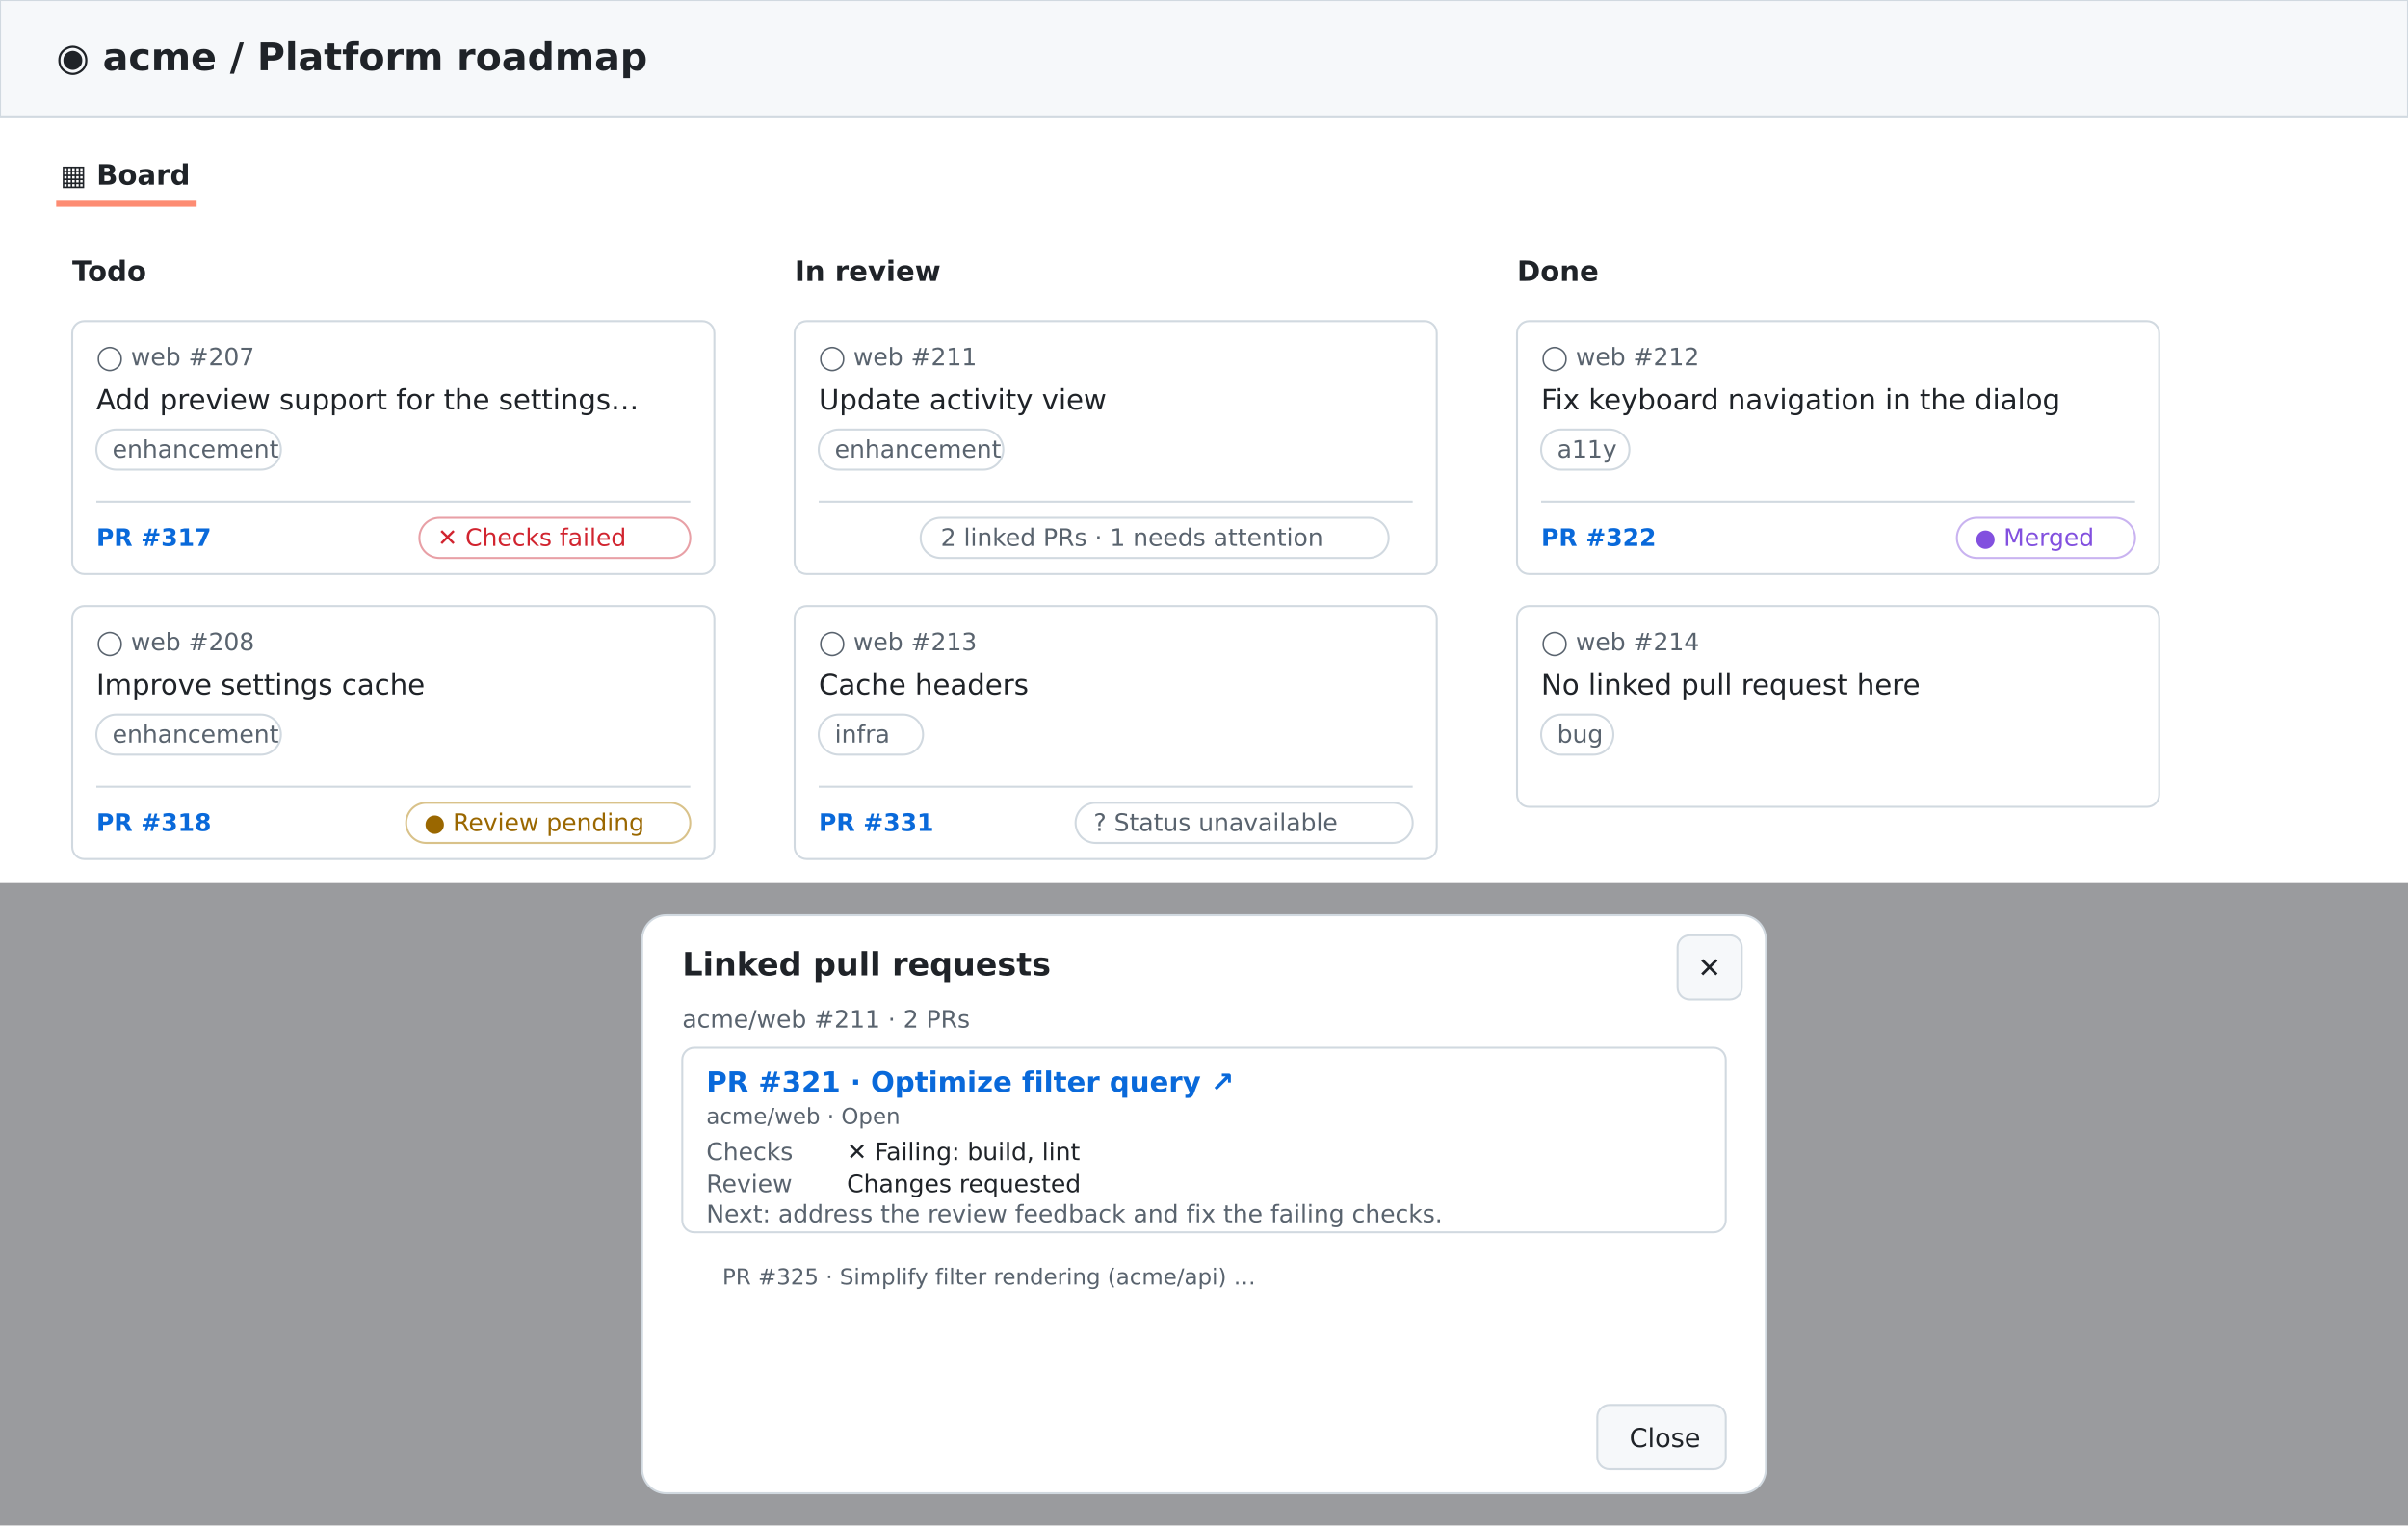
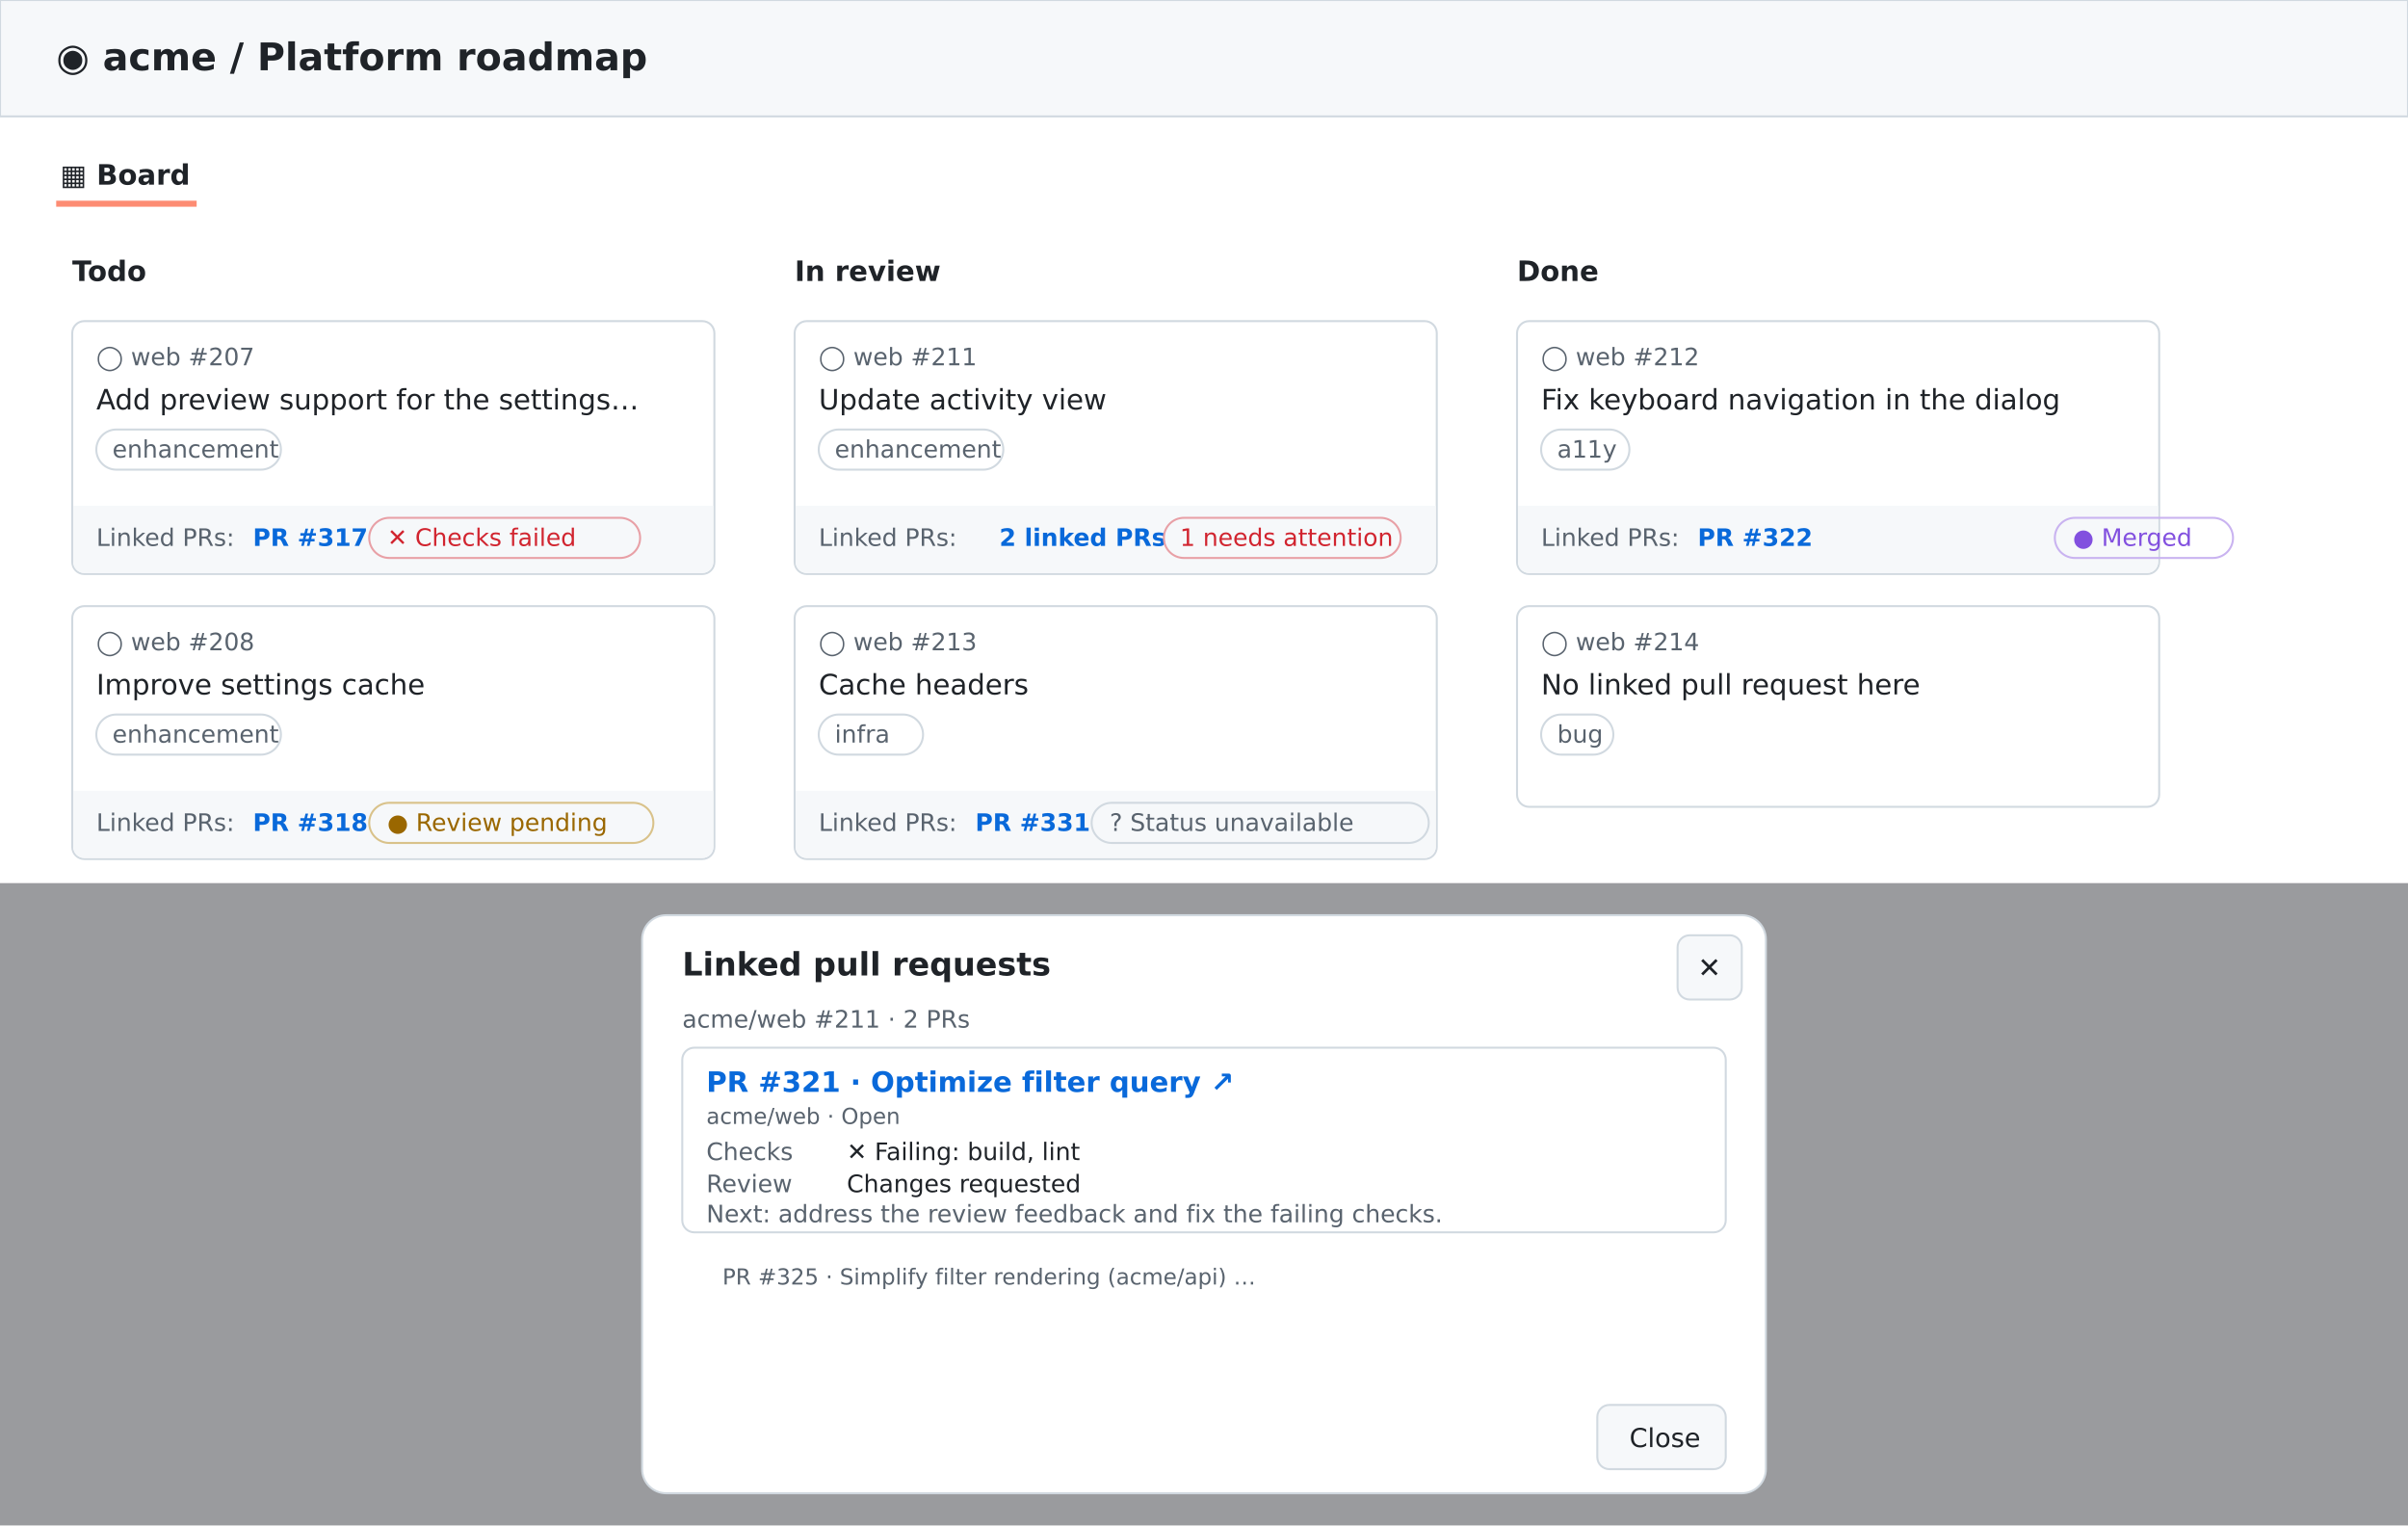
<svg xmlns="http://www.w3.org/2000/svg" width="1200" height="760" viewBox="0 0 1200 760" font-family="DejaVu Sans, sans-serif">
  <rect x="0" y="0" width="1200" height="760" fill="#fff" />
  <rect x="0" y="0" width="1200" height="58" fill="#f6f8fa" stroke="#d1d9e0" />
  <text x="28" y="35" font-size="19" fill="#1f2328" font-weight="600">◉  acme / Platform roadmap</text>
  <text x="30" y="92" font-size="14" fill="#1f2328" font-weight="600">▦ Board</text>
  <rect x="28" y="100" width="70" height="3" fill="#fd8c73" />
  <text x="36" y="140" font-size="14" fill="#1f2328" font-weight="600">Todo</text>
  <text x="396" y="140" font-size="14" fill="#1f2328" font-weight="600">In review</text>
  <text x="756" y="140" font-size="14" fill="#1f2328" font-weight="600">Done</text>
  <rect x="36" y="160" width="320" height="126" fill="#fff" stroke="#d1d9e0" rx="6" />
  <text x="48" y="182" font-size="12" fill="#59636e">◯ web #207</text>
  <text x="48" y="204" font-size="14" fill="#1f2328">Add preview support for the settings…</text>
  <rect x="48" y="214" width="92" height="20" fill="none" stroke="#d1d9e0" rx="10" />
  <text x="56" y="228" font-size="12" fill="#59636e">enhancement</text>
-   <line x1="48" y1="250" x2="344" y2="250" stroke="#d1d9e0" />
-   <text x="48" y="272" font-size="12" fill="#0969da" font-weight="600">PR #317</text>
-   <rect x="209.0" y="258" width="135.0" height="20" fill="none" stroke="#e8a0a6" rx="10" />
-   <text x="218.0" y="272" font-size="12" fill="#d1242f" font-weight="500">✕ Checks failed</text>
+   <path d="M36.5 252 H355.5 V280 a5.5 5.5 0 0 1 -5.5 5.5 H42 a5.5 5.5 0 0 1 -5.5 -5.5 Z" fill="#f6f8fa" />
+   <text x="48" y="272" font-size="12" fill="#59636e">Linked PRs:</text>
+   <text x="126" y="272" font-size="12" fill="#0969da" font-weight="600">PR #317</text>
+   <rect x="184" y="258" width="135.0" height="20" fill="none" stroke="#e8a0a6" rx="10" />
+   <text x="193" y="272" font-size="12" fill="#d1242f" font-weight="500">✕ Checks failed</text>
  <rect x="36" y="302" width="320" height="126" fill="#fff" stroke="#d1d9e0" rx="6" />
  <text x="48" y="324" font-size="12" fill="#59636e">◯ web #208</text>
  <text x="48" y="346" font-size="14" fill="#1f2328">Improve settings cache</text>
  <rect x="48" y="356" width="92" height="20" fill="none" stroke="#d1d9e0" rx="10" />
  <text x="56" y="370" font-size="12" fill="#59636e">enhancement</text>
-   <line x1="48" y1="392" x2="344" y2="392" stroke="#d1d9e0" />
-   <text x="48" y="414" font-size="12" fill="#0969da" font-weight="600">PR #318</text>
-   <rect x="202.4" y="400" width="141.6" height="20" fill="none" stroke="#d9c28a" rx="10" />
-   <text x="211.4" y="414" font-size="12" fill="#9a6700" font-weight="500">● Review pending</text>
+   <path d="M36.5 394 H355.5 V422 a5.5 5.5 0 0 1 -5.5 5.5 H42 a5.5 5.5 0 0 1 -5.5 -5.5 Z" fill="#f6f8fa" />
+   <text x="48" y="414" font-size="12" fill="#59636e">Linked PRs:</text>
+   <text x="126" y="414" font-size="12" fill="#0969da" font-weight="600">PR #318</text>
+   <rect x="184" y="400" width="141.6" height="20" fill="none" stroke="#d9c28a" rx="10" />
+   <text x="193" y="414" font-size="12" fill="#9a6700" font-weight="500">● Review pending</text>
  <rect x="396" y="160" width="320" height="126" fill="#fff" stroke="#d1d9e0" rx="6" />
  <text x="408" y="182" font-size="12" fill="#59636e">◯ web #211</text>
  <text x="408" y="204" font-size="14" fill="#1f2328">Update activity view</text>
  <rect x="408" y="214" width="92" height="20" fill="none" stroke="#d1d9e0" rx="10" />
  <text x="416" y="228" font-size="12" fill="#59636e">enhancement</text>
-   <line x1="408" y1="250" x2="704" y2="250" stroke="#d1d9e0" />
-   <rect x="458.8" y="258" width="233.2" height="20" fill="none" stroke="#d1d9e0" rx="10" />
-   <text x="468.8" y="272" font-size="12" fill="#59636e" font-weight="500">2 linked PRs · 1 needs attention</text>
+   <path d="M396.5 252 H715.5 V280 a5.5 5.5 0 0 1 -5.5 5.5 H402 a5.5 5.5 0 0 1 -5.5 -5.5 Z" fill="#f6f8fa" />
+   <text x="408" y="272" font-size="12" fill="#59636e">Linked PRs:</text>
+   <text x="498" y="272" font-size="12" fill="#0969da" font-weight="600">2 linked PRs</text>
+   <rect x="580" y="258" width="118" height="20" fill="none" stroke="#e8a0a6" rx="10" />
+   <text x="588" y="272" font-size="12" fill="#d1242f" font-weight="500">1 needs attention</text>
  <rect x="396" y="302" width="320" height="126" fill="#fff" stroke="#d1d9e0" rx="6" />
  <text x="408" y="324" font-size="12" fill="#59636e">◯ web #213</text>
  <text x="408" y="346" font-size="14" fill="#1f2328">Cache headers</text>
  <rect x="408" y="356" width="52" height="20" fill="none" stroke="#d1d9e0" rx="10" />
  <text x="416" y="370" font-size="12" fill="#59636e">infra</text>
-   <line x1="408" y1="392" x2="704" y2="392" stroke="#d1d9e0" />
-   <text x="408" y="414" font-size="12" fill="#0969da" font-weight="600">PR #331</text>
-   <rect x="536.0" y="400" width="168.0" height="20" fill="none" stroke="#d1d9e0" rx="10" />
-   <text x="545.0" y="414" font-size="12" fill="#59636e" font-weight="500">? Status unavailable</text>
+   <path d="M396.5 394 H715.5 V422 a5.5 5.5 0 0 1 -5.5 5.5 H402 a5.5 5.5 0 0 1 -5.5 -5.5 Z" fill="#f6f8fa" />
+   <text x="408" y="414" font-size="12" fill="#59636e">Linked PRs:</text>
+   <text x="486" y="414" font-size="12" fill="#0969da" font-weight="600">PR #331</text>
+   <rect x="544" y="400" width="168.0" height="20" fill="none" stroke="#d1d9e0" rx="10" />
+   <text x="553" y="414" font-size="12" fill="#59636e" font-weight="500">? Status unavailable</text>
  <rect x="756" y="160" width="320" height="126" fill="#fff" stroke="#d1d9e0" rx="6" />
  <text x="768" y="182" font-size="12" fill="#59636e">◯ web #212</text>
  <text x="768" y="204" font-size="14" fill="#1f2328">Fix keyboard navigation in the dialog</text>
  <rect x="768" y="214" width="44" height="20" fill="none" stroke="#d1d9e0" rx="10" />
  <text x="776" y="228" font-size="12" fill="#59636e">a11y</text>
-   <line x1="768" y1="250" x2="1064" y2="250" stroke="#d1d9e0" />
-   <text x="768" y="272" font-size="12" fill="#0969da" font-weight="600">PR #322</text>
-   <rect x="975.2" y="258" width="88.8" height="20" fill="none" stroke="#c9b3f0" rx="10" />
-   <text x="984.2" y="272" font-size="12" fill="#8250df" font-weight="500">● Merged</text>
+   <path d="M756.5 252 H1075.5 V280 a5.5 5.5 0 0 1 -5.5 5.5 H762 a5.5 5.5 0 0 1 -5.5 -5.5 Z" fill="#f6f8fa" />
+   <text x="768" y="272" font-size="12" fill="#59636e">Linked PRs:</text>
+   <text x="846" y="272" font-size="12" fill="#0969da" font-weight="600">PR #322</text>
+   <rect x="1024" y="258" width="88.8" height="20" fill="none" stroke="#c9b3f0" rx="10" />
+   <text x="1033" y="272" font-size="12" fill="#8250df" font-weight="500">● Merged</text>
  <rect x="756" y="302" width="320" height="100" fill="#fff" stroke="#d1d9e0" rx="6" />
  <text x="768" y="324" font-size="12" fill="#59636e">◯ web #214</text>
  <text x="768" y="346" font-size="14" fill="#1f2328">No linked pull request here</text>
  <rect x="768" y="356" width="36" height="20" fill="none" stroke="#d1d9e0" rx="10" />
  <text x="776" y="370" font-size="12" fill="#59636e">bug</text>
  <rect x="0" y="440" width="1200" height="320" fill="#1f2328" fill-opacity="0.45" />
  <rect x="320" y="456" width="560" height="288" fill="#fff" stroke="#d1d9e0" rx="12" />
  <text x="340" y="486" font-size="16" fill="#1f2328" font-weight="600">Linked pull requests</text>
  <rect x="836" y="466" width="32" height="32" fill="#f6f8fa" stroke="#d1d9e0" rx="6" />
  <text x="846" y="487" font-size="14" fill="#1f2328">✕</text>
  <text x="340" y="512" font-size="12" fill="#59636e">acme/web #211 · 2 PRs</text>
  <rect x="340" y="522" width="520" height="92" fill="none" stroke="#d1d9e0" rx="6" />
  <text x="352" y="544" font-size="14" fill="#0969da" font-weight="600">PR #321 · Optimize filter query ↗</text>
  <text x="352" y="560" font-size="11" fill="#59636e">acme/web · Open</text>
  <text x="352" y="578" font-size="12" fill="#59636e">Checks</text>
  <text x="422" y="578" font-size="12" fill="#1f2328">✕ Failing: build, lint</text>
  <text x="352" y="594" font-size="12" fill="#59636e">Review</text>
  <text x="422" y="594" font-size="12" fill="#1f2328">Changes requested</text>
  <text x="352" y="609" font-size="12" fill="#59636e">Next: address the review feedback and fix the failing checks.</text>
  <text x="360" y="640" font-size="11" fill="#59636e">PR #325 · Simplify filter rendering (acme/api) …</text>
  <rect x="796" y="700" width="64" height="32" fill="#f6f8fa" stroke="#d1d9e0" rx="6" />
  <text x="812" y="721" font-size="13" fill="#1f2328" font-weight="500">Close</text>
</svg>
